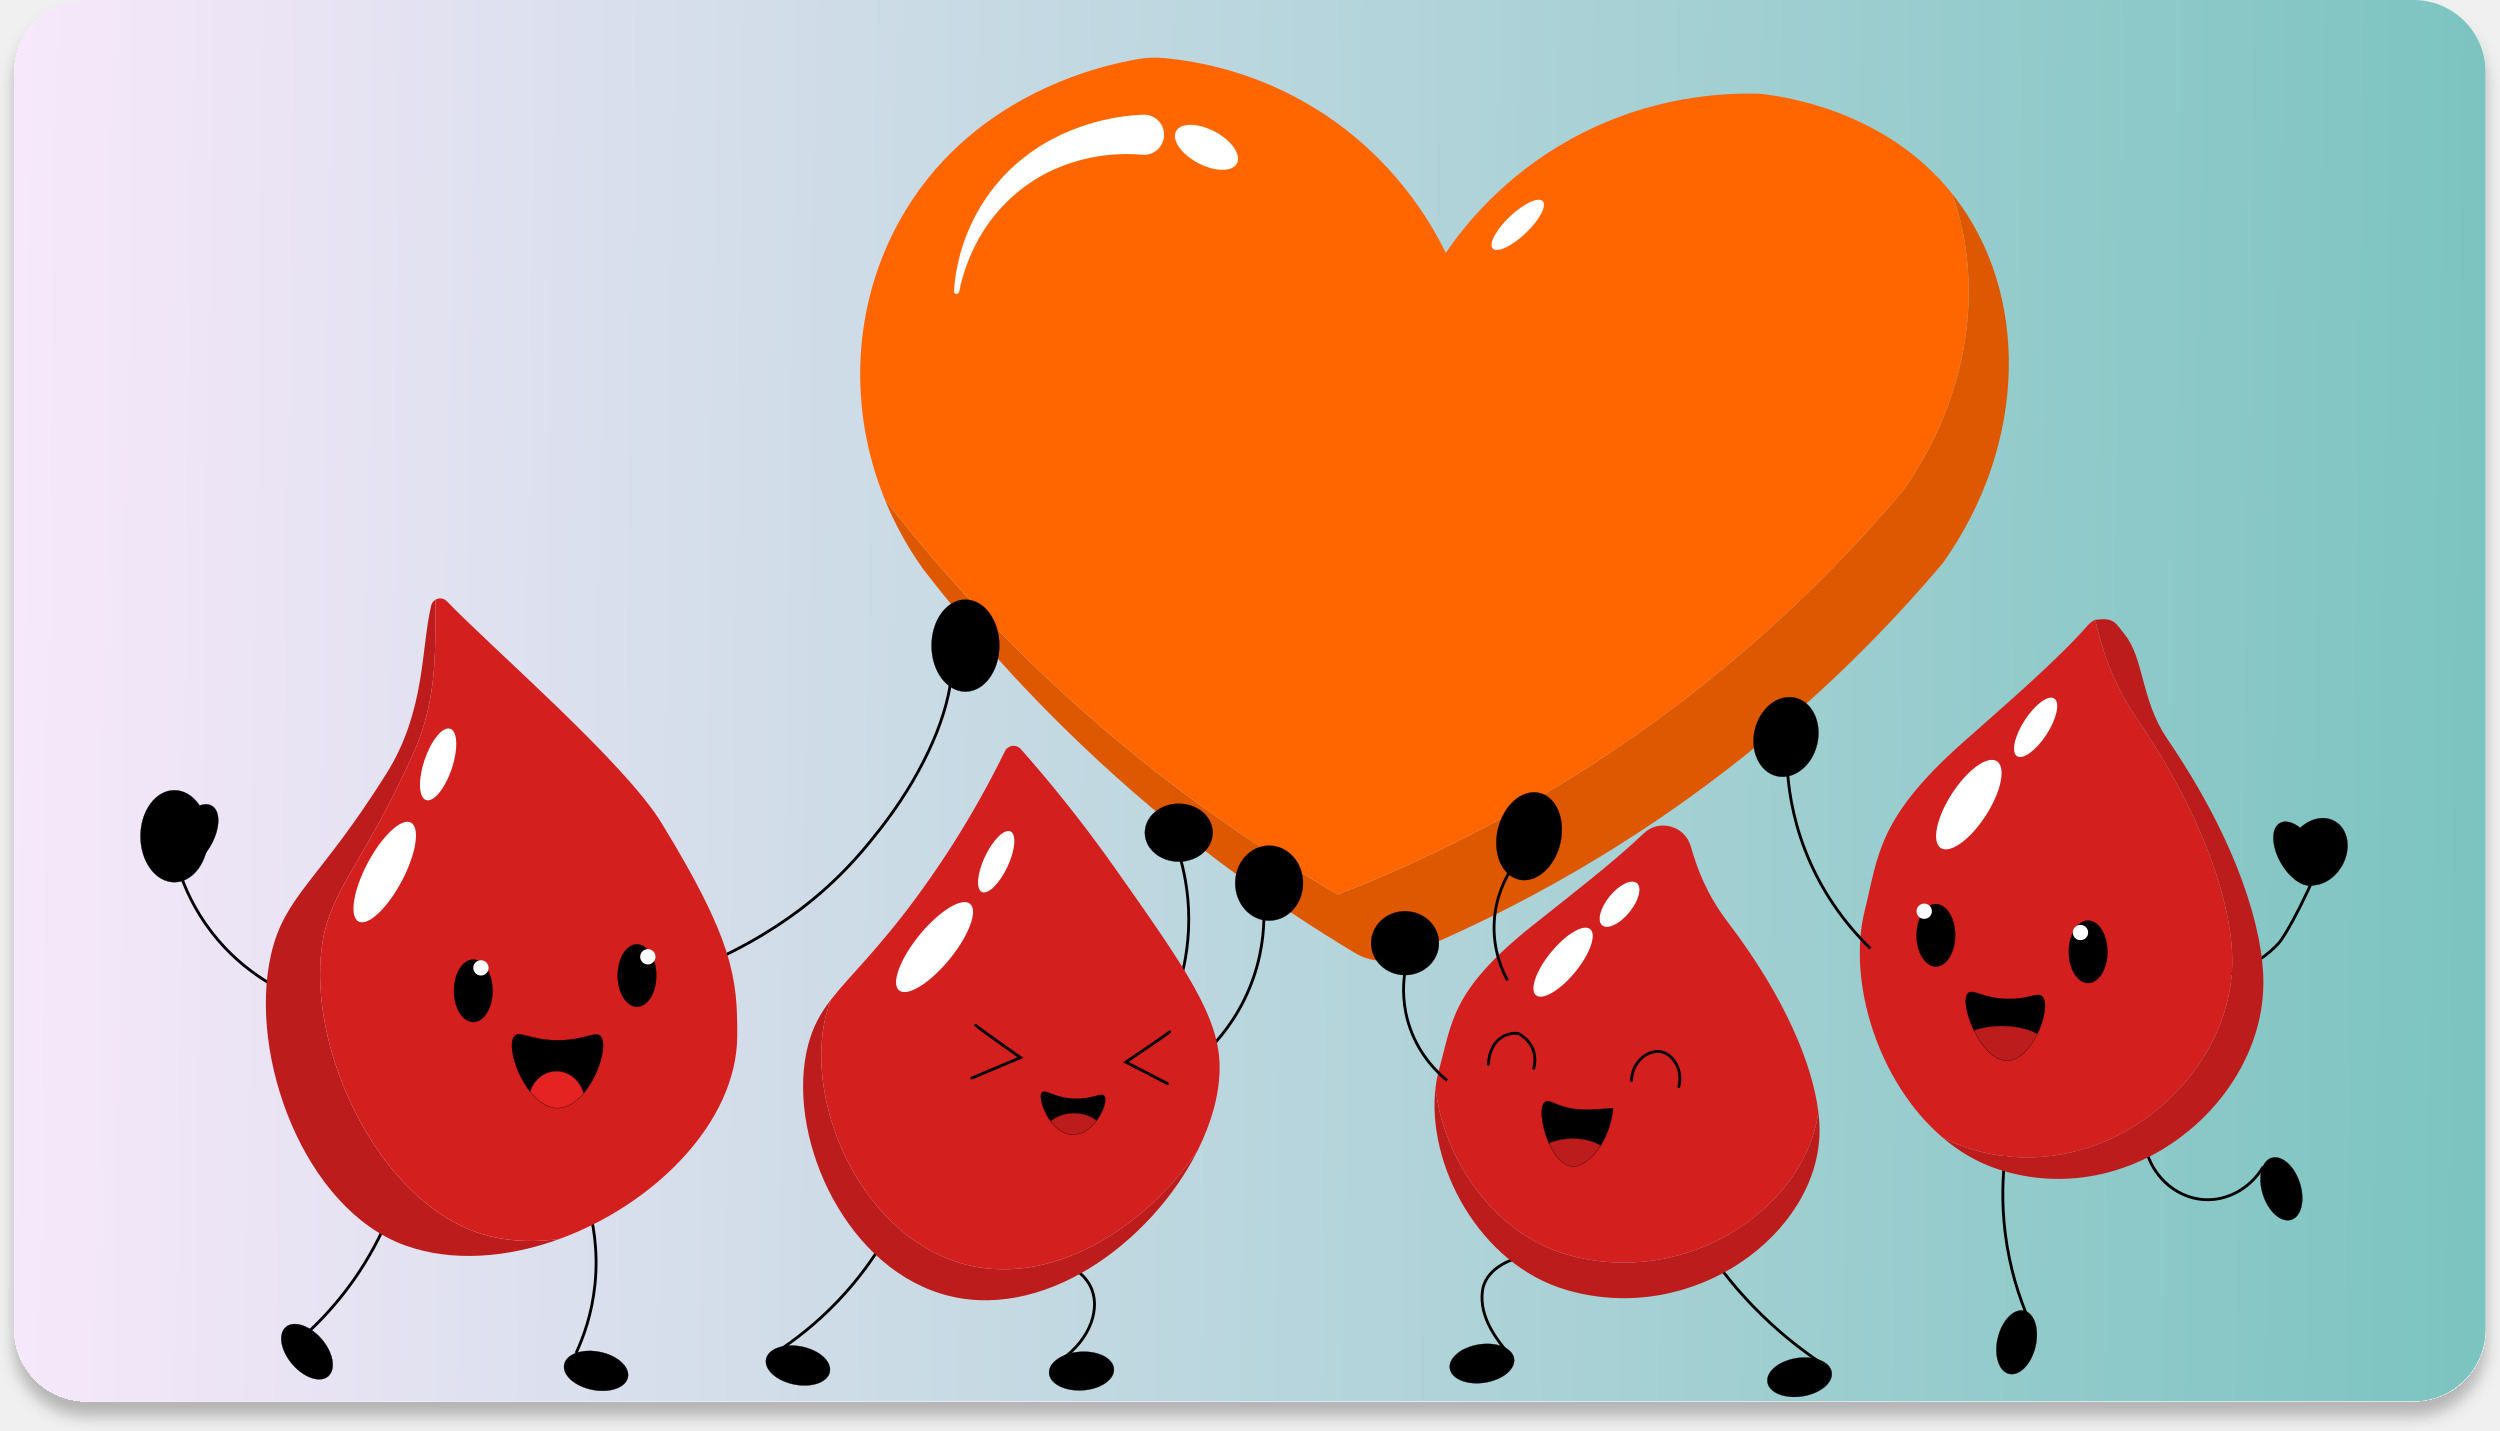
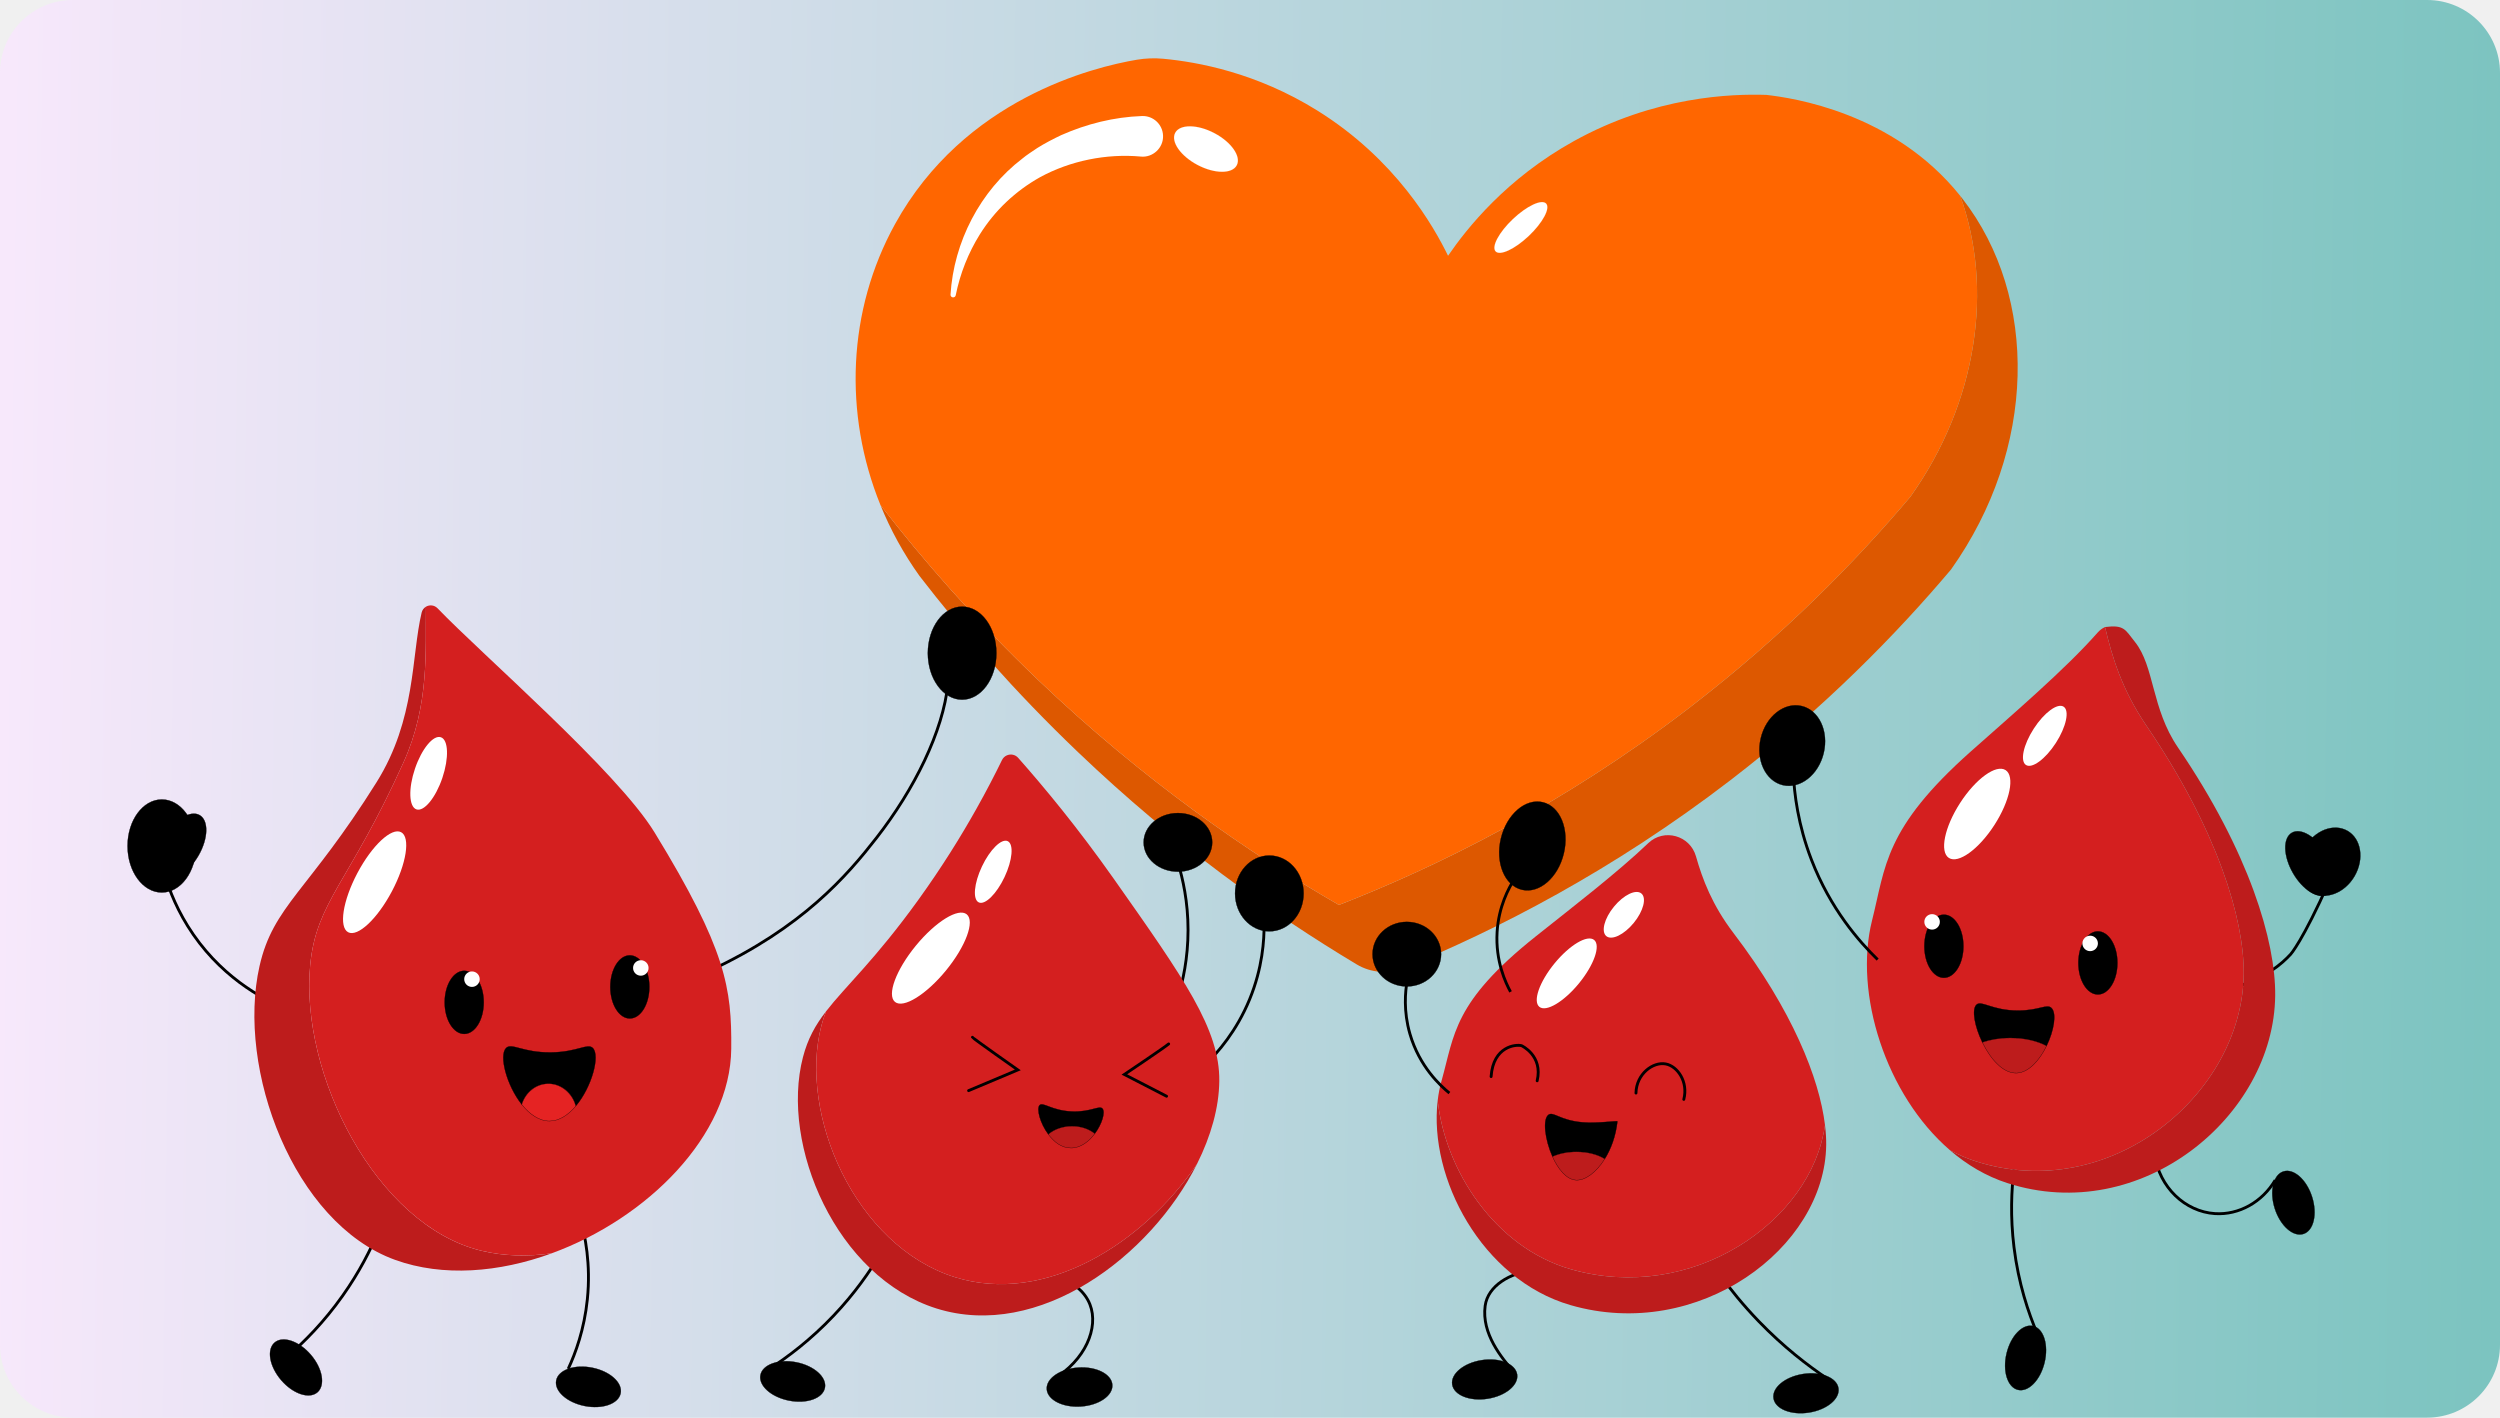
- <svg xmlns="http://www.w3.org/2000/svg" width="694" height="397" viewBox="0 0 694 397" fill="none">
-   <g filter="url(#filter0_d_2301_1706)">
-     <rect x="4" width="686" height="389" rx="20" fill="url(#paint0_linear_2301_1706)" />
-     <path d="M107.819 337.865C105.712 342.907 102.606 349.072 98.017 355.555C92.845 362.863 87.395 368.304 82.927 372.158" stroke="black" stroke-width="0.792" stroke-miterlimit="10" />
-     <path d="M163.2 334.198C164.568 339.013 166.148 346.877 165.17 356.515C164.329 364.819 161.898 371.363 159.917 375.621" stroke="black" stroke-width="0.792" stroke-miterlimit="10" />
-     <path d="M245.6 344.025C242.677 348.941 238.523 354.918 232.744 361.012C226.462 367.632 220.186 372.351 215.111 375.622" stroke="black" stroke-width="0.792" stroke-miterlimit="10" />
-     <path d="M295.959 350.962C297.904 351.877 301.526 353.976 303.076 357.931C305.584 364.318 301.81 373.289 292.945 378.513" stroke="black" stroke-width="0.792" stroke-miterlimit="10" />
-     <path d="M424.479 348.655C418.471 349.237 412.271 352.777 411.527 358.314C410.498 365.986 416.03 372.571 419.479 376.586" stroke="black" stroke-width="0.792" stroke-miterlimit="10" />
-     <path d="M475.808 349.612C478.721 353.678 482.297 358.108 486.653 362.619C493.325 369.522 499.991 374.696 505.715 378.509" stroke="black" stroke-width="0.792" stroke-miterlimit="10" />
-     <path d="M556.632 320.905C555.948 326.498 555.598 333.816 556.642 342.257C557.868 352.204 560.593 360.265 563.034 365.985" stroke="black" stroke-width="0.792" stroke-miterlimit="10" />
-     <path d="M595.255 316.861C596.502 325.787 603.603 332.483 611.784 333.014C618.354 333.439 624.777 329.843 628.313 323.83" stroke="black" stroke-width="0.792" stroke-miterlimit="10" />
-     <path d="M618.8 270.432C625.77 268.07 629.959 264.667 632.543 261.86C632.543 261.86 635.779 258.346 643.114 241.92" stroke="black" stroke-width="0.792" stroke-miterlimit="10" />
-     <path d="M334.943 291.939C338.155 288.799 343.286 282.978 346.882 274.249C350.438 265.607 350.915 257.95 350.864 253.475" stroke="black" stroke-width="0.792" stroke-miterlimit="10" />
-     <path d="M327.223 273.705C328.561 269.341 329.999 262.974 329.999 255.211C329.999 247.448 328.566 241.081 327.223 236.717" stroke="black" stroke-width="0.792" stroke-miterlimit="10" />
-     <path d="M198.702 266.382C224.232 254.502 236.49 240.221 244.539 229.874C254.832 216.644 262.805 200.719 264.117 187.586" stroke="black" stroke-width="0.792" stroke-miterlimit="10" />
-     <path d="M85.238 277.943C79.621 275.895 67.996 270.742 58.776 258.807C53.919 252.521 51.249 246.316 49.73 241.724" stroke="black" stroke-width="0.792" stroke-miterlimit="10" />
-     <path d="M332.481 319.344C319.721 344.868 289.015 367.837 260.998 359.053C233.528 350.441 218.033 314.257 224.334 290.084C225.661 285.011 227.718 281.325 230.666 277.517C230.174 278.756 229.744 280.065 229.374 281.492C223.073 305.665 238.568 341.854 266.038 350.461C290.863 358.244 317.791 341.1 332.481 319.344Z" fill="#BD1C1C" />
-     <path d="M338.575 296.632C338.499 303.914 336.285 311.743 332.481 319.344C317.791 341.1 290.863 358.244 266.038 350.461C238.568 341.853 223.073 305.664 229.374 281.491C229.744 280.065 230.174 278.755 230.666 277.516C235.959 270.664 244.109 263.402 255.983 246.93C262.446 237.969 267.699 229.478 271.913 221.968C274.694 217.022 277.025 212.501 278.949 208.557C279.243 207.95 279.724 207.52 280.277 207.277C281.295 206.827 282.561 207.019 283.387 207.955C290.458 215.945 299.743 227.122 309.626 241.15C329.021 268.676 338.716 282.437 338.575 296.632Z" fill="#D41F1F" />
-     <path d="M505.107 314.162C504.792 342.487 469.998 368.293 434.925 358.118C410.586 351.054 395.992 323.209 398.499 301.994C400.576 321.201 414.228 342.239 434.925 348.247C468.164 357.891 501.156 335.215 504.777 308.705C505.02 310.662 505.127 312.483 505.107 314.162Z" fill="#BD1C1C" />
-     <path d="M504.778 308.705C501.156 335.214 468.165 357.891 434.926 348.247C414.228 342.239 400.577 321.201 398.5 301.994C398.718 300.118 399.073 298.297 399.569 296.547C403.14 283.874 402.715 275.014 425.413 256.945C435.549 248.874 447.837 239.432 456.282 231.356C460.607 227.224 467.75 229.237 469.376 234.987C471.159 241.288 473.848 248.378 479.633 255.979C495.863 277.295 503.213 295.88 504.778 308.705Z" fill="#D41F1F" />
-     <path d="M628.313 273.176C627.984 306.325 591.512 336.522 554.752 324.617C548.978 322.746 543.725 319.626 539.09 315.636C541.334 316.844 543.679 317.861 546.121 318.65C582.876 330.554 619.352 300.358 619.681 267.208C619.828 252.376 612.585 227.874 592.981 199.124C586.219 189.207 583.499 180.043 581.625 172.058C586.933 171.375 587.151 172.806 589.826 176.139C595.225 182.87 594.319 194.385 601.618 205.086C621.221 233.841 628.46 258.343 628.313 273.176Z" fill="#BD1C1C" />
-     <path d="M619.681 267.207C619.352 300.357 582.876 330.553 546.121 318.648C543.679 317.859 541.334 316.843 539.09 315.634C521.427 300.438 512.649 272.558 517.694 252.562C521.437 237.729 520.986 227.362 544.779 206.213C556.434 195.856 570.815 183.562 579.603 173.564C580.196 172.886 580.89 172.39 581.625 172.057C583.499 180.042 586.219 189.205 592.981 199.123C612.585 227.872 619.828 252.374 619.681 267.207Z" fill="#D41F1F" />
-     <path d="M155.379 343.917C140.952 349.181 125.543 350.451 112.424 345.712C84.549 335.648 68.825 293.345 75.218 265.086C78.977 248.493 88.586 244.604 107.333 214.641C118.158 197.345 116.846 180.055 119.698 168.095C119.87 167.371 120.316 166.82 120.878 166.486C120.685 178.325 121.921 193.244 114.733 209.179C99.836 242.202 90.779 247.34 89.112 264.838C86.271 294.625 107.135 336.194 136.059 343.199C142.274 344.706 148.809 344.867 155.379 343.917Z" fill="#BD1C1C" />
-     <path d="M204.655 287.766C204.442 311.672 181.526 334.363 155.378 343.911C148.809 344.862 142.274 344.7 136.059 343.193C107.135 336.189 86.271 294.619 89.112 264.832C90.779 247.335 99.836 242.196 114.733 209.173C121.921 193.238 120.685 178.32 120.878 166.481C121.845 165.909 123.167 165.985 124.059 166.911C136.373 179.741 173.31 211.575 183.618 228.431C203.303 260.605 204.802 271.169 204.655 287.766Z" fill="#D41F1F" />
-     <path d="M270.845 284.627C270.941 284.915 283.291 293.583 283.291 293.583L269.781 299.267" stroke="black" stroke-width="0.792" stroke-miterlimit="10" stroke-linecap="round" />
-     <path d="M324.68 286.454C323.718 287.319 312.523 294.834 312.523 294.834L324.103 300.806" stroke="black" stroke-width="0.792" stroke-miterlimit="10" stroke-linecap="round" />
-     <path d="M413.158 295.413C413.745 287.003 420.042 286.533 421.526 286.937C421.526 286.937 427.442 289.633 425.796 296.571" stroke="black" stroke-width="0.792" stroke-miterlimit="10" stroke-linecap="round" />
-     <path d="M452.908 299.939C453.029 294.659 457.593 291.301 461.053 291.944C464.335 292.551 467.294 296.879 466.032 301.674" stroke="black" stroke-width="0.792" stroke-miterlimit="10" stroke-linecap="round" />
-     <path d="M447.816 307.707C447.816 307.707 447.816 307.717 447.816 307.722C447.365 311.793 446.048 315.308 444.356 318.004C442.437 316.805 439.666 316.057 436.581 316.057C434.084 316.057 431.794 316.547 429.996 317.371C427.929 312.764 427.235 307.166 428.886 305.907C430.214 304.895 432.047 307.444 438.263 307.965C442.34 308.304 447.801 307.47 447.821 307.707H447.816Z" fill="black" stroke="black" stroke-width="0.081" stroke-miterlimit="10" />
-     <path d="M565.577 287.009C563.1 285.654 559.565 284.804 555.639 284.804C552.782 284.804 550.133 285.254 547.95 286.018C545.832 281.664 544.976 276.986 546.339 275.696C547.717 274.386 550.589 277.284 557.695 277.299C563.531 277.31 565.653 275.363 566.92 276.591C568.404 278.028 567.644 282.771 565.577 287.009Z" fill="black" stroke="black" stroke-width="0.081" stroke-miterlimit="10" />
-     <path d="M161.993 303.513C161.087 299.968 158.083 297.369 154.517 297.369C150.951 297.369 148.2 299.751 147.167 303.063C142.988 297.799 140.866 289.596 142.871 287.578C144.381 286.056 147.415 288.853 155.125 288.782C162.459 288.716 165.23 286.137 166.669 287.578C168.725 289.637 166.416 298.279 161.993 303.513Z" fill="black" stroke="black" stroke-width="0.081" stroke-miterlimit="10" />
-     <path d="M304.419 311.077C302.843 309.813 300.614 309.024 298.148 309.024C295.681 309.024 293.244 309.889 291.654 311.254C289.369 308.195 288.361 304.225 289.268 303.259C290.185 302.288 292.646 304.791 298.193 304.994C303.355 305.186 305.705 303.188 306.541 304.225C307.331 305.201 306.409 308.412 304.419 311.077Z" fill="black" stroke="black" stroke-width="0.081" stroke-miterlimit="10" />
-     <path d="M131.378 283.711C134.338 283.711 136.738 279.832 136.738 275.048C136.738 270.263 134.338 266.385 131.378 266.385C128.418 266.385 126.019 270.263 126.019 275.048C126.019 279.832 128.418 283.711 131.378 283.711Z" fill="black" stroke="black" stroke-width="0.081" stroke-miterlimit="10" />
-     <path d="M111.539 244.579C115.55 236.997 116.679 229.732 114.062 228.352C111.445 226.972 106.072 232 102.061 239.582C98.05 247.164 96.92 254.429 99.537 255.809C102.155 257.189 107.528 252.161 111.539 244.579Z" fill="white" />
-     <path d="M263.58 266.297C269.015 259.658 271.563 252.76 269.271 250.89C266.98 249.02 260.716 252.886 255.281 259.525C249.846 266.164 247.297 273.062 249.589 274.932C251.881 276.802 258.145 272.936 263.58 266.297Z" fill="white" />
-     <path d="M437.266 269.833C441.416 264.764 443.278 259.43 441.426 257.919C439.574 256.408 434.709 259.292 430.559 264.361C426.409 269.43 424.547 274.764 426.399 276.275C428.251 277.787 433.116 274.902 437.266 269.833Z" fill="white" />
-     <path d="M551.257 226.394C555.554 219.738 556.93 212.988 554.332 211.316C551.733 209.644 546.144 213.684 541.848 220.34C537.551 226.995 536.175 233.746 538.773 235.418C541.371 237.09 546.961 233.05 551.257 226.394Z" fill="white" />
-     <path d="M568.127 203.866C570.979 199.447 571.932 194.991 570.256 193.912C568.579 192.833 564.908 195.541 562.056 199.959C559.203 204.377 558.25 208.834 559.927 209.912C561.604 210.991 565.275 208.284 568.127 203.866Z" fill="white" />
-     <path d="M452.306 253.241C454.956 250.004 455.886 246.385 454.383 245.159C452.879 243.932 449.512 245.562 446.862 248.799C444.212 252.037 443.282 255.656 444.785 256.882C446.288 258.109 449.656 256.479 452.306 253.241Z" fill="white" />
-     <path d="M279.641 240.674C281.835 236.034 282.227 231.62 280.517 230.814C278.807 230.008 275.642 233.116 273.448 237.755C271.255 242.395 270.862 246.81 272.573 247.616C274.283 248.422 277.448 245.314 279.641 240.674Z" fill="white" />
-     <path d="M125.382 213.466C127.233 208 127.052 203 124.977 202.3C122.901 201.6 119.719 205.463 117.867 210.929C116.016 216.396 116.198 221.395 118.273 222.095C120.348 222.796 123.531 218.932 125.382 213.466Z" fill="white" />
-     <path d="M176.825 279.469C179.785 279.469 182.184 275.591 182.184 270.806C182.184 266.022 179.785 262.144 176.825 262.144C173.865 262.144 171.466 266.022 171.466 270.806C171.466 275.591 173.865 279.469 176.825 279.469Z" fill="black" stroke="black" stroke-width="0.081" stroke-miterlimit="10" />
-     <path d="M537.404 268.308C540.363 268.308 542.763 264.43 542.763 259.645C542.763 254.861 540.363 250.982 537.404 250.982C534.444 250.982 532.044 254.861 532.044 259.645C532.044 264.43 534.444 268.308 537.404 268.308Z" fill="black" stroke="black" stroke-width="0.081" stroke-miterlimit="10" />
-     <path d="M579.659 272.889C582.619 272.889 585.018 269.011 585.018 264.226C585.018 259.442 582.619 255.563 579.659 255.563C576.699 255.563 574.3 259.442 574.3 264.226C574.3 269.011 576.699 272.889 579.659 272.889Z" fill="black" stroke="black" stroke-width="0.081" stroke-miterlimit="10" />
-     <path d="M48.407 244.903C53.602 244.903 57.813 239.188 57.813 232.138C57.813 225.089 53.602 219.374 48.407 219.374C43.211 219.374 39 225.089 39 232.138C39 239.188 43.211 244.903 48.407 244.903Z" fill="black" stroke="black" stroke-width="0.081" stroke-miterlimit="10" />
-     <path d="M565.037 373.857C566.189 369.02 564.787 364.544 561.905 363.86C559.023 363.175 555.752 366.541 554.6 371.378C553.447 376.214 554.849 380.69 557.731 381.374C560.613 382.059 563.884 378.693 565.037 373.857Z" fill="black" stroke="black" stroke-width="0.081" stroke-miterlimit="10" />
-     <path d="M636.065 338.593C638.886 337.691 639.942 333.121 638.423 328.387C636.904 323.652 633.385 320.545 630.564 321.447C627.743 322.35 626.687 326.919 628.206 331.654C629.725 336.388 633.243 339.495 636.065 338.593Z" fill="black" stroke="black" stroke-width="0.081" stroke-miterlimit="10" />
-     <path d="M500.393 387.606C505.313 386.836 508.929 383.843 508.47 380.92C508.011 377.998 503.651 376.254 498.732 377.024C493.812 377.794 490.196 380.787 490.655 383.709C491.114 386.631 495.474 388.376 500.393 387.606Z" fill="black" stroke="black" stroke-width="0.081" stroke-miterlimit="10" />
-     <path d="M412.223 383.811C417.143 383.041 420.759 380.048 420.3 377.126C419.841 374.203 415.481 372.459 410.562 373.229C405.642 373.999 402.026 376.992 402.485 379.914C402.944 382.836 407.304 384.581 412.223 383.811Z" fill="black" stroke="black" stroke-width="0.081" stroke-miterlimit="10" />
-     <path d="M300.579 385.944C305.548 385.618 309.419 382.961 309.225 380.01C309.03 377.059 304.845 374.93 299.876 375.256C294.907 375.582 291.036 378.239 291.23 381.191C291.425 384.142 295.61 386.27 300.579 385.944Z" fill="black" stroke="black" stroke-width="0.081" stroke-miterlimit="10" />
-     <path d="M230.35 380.836C230.933 377.936 227.447 374.792 222.565 373.815C217.682 372.837 213.252 374.396 212.669 377.296C212.087 380.196 215.573 383.339 220.455 384.317C225.337 385.294 229.768 383.736 230.35 380.836Z" fill="black" stroke="black" stroke-width="0.081" stroke-miterlimit="10" />
-     <path d="M174.305 382.32C174.887 379.42 171.401 376.277 166.519 375.299C161.637 374.322 157.206 375.88 156.624 378.78C156.041 381.68 159.527 384.824 164.409 385.801C169.292 386.779 173.722 385.22 174.305 382.32Z" fill="black" stroke="black" stroke-width="0.081" stroke-miterlimit="10" />
-     <path d="M91.09 382.063C93.34 380.139 92.537 375.518 89.297 371.743C86.057 367.967 81.607 366.467 79.357 368.391C77.108 370.316 77.91 374.936 81.15 378.712C84.39 382.487 88.841 383.987 91.09 382.063Z" fill="black" stroke="black" stroke-width="0.081" stroke-miterlimit="10" />
-     <path d="M650.107 240.392C652.809 235.719 651.938 230.166 648.161 227.989C644.384 225.812 639.131 227.835 636.429 232.508C633.726 237.181 634.597 242.735 638.375 244.912C642.152 247.089 647.404 245.065 650.107 240.392Z" fill="black" stroke="black" stroke-width="0.081" stroke-miterlimit="10" />
-     <path d="M642.677 245.427C645.203 243.971 645.061 239.002 642.359 234.328C639.656 229.655 635.417 227.048 632.89 228.504C630.363 229.961 630.505 234.93 633.208 239.603C635.91 244.276 640.15 246.884 642.677 245.427Z" fill="black" stroke="black" stroke-width="0.081" stroke-miterlimit="10" />
-     <path d="M58.467 234.773C61.17 230.1 61.312 225.131 58.785 223.674C56.258 222.218 52.019 224.825 49.316 229.499C46.614 234.172 46.472 239.141 48.998 240.597C51.526 242.054 55.765 239.446 58.467 234.773Z" fill="black" stroke="black" stroke-width="0.081" stroke-miterlimit="10" />
-     <path d="M539.358 156.276C524.511 173.865 504.64 194.265 478.846 214.074C446.25 239.102 414.612 255.189 389.279 265.606C385.024 267.356 380.197 266.982 376.251 264.615C353.219 250.814 326.549 231.946 299.783 206.367C282.378 189.739 268.038 173.237 256.317 158.046C251.92 151.906 248.339 145.362 245.593 138.581C257.234 153.626 271.447 169.945 288.649 186.386C317.892 214.322 347.013 234.252 371.398 248.321C397.739 238.055 432.158 221.392 467.713 194.093C493.511 174.279 513.378 153.884 528.224 136.295C546.703 110.291 551.039 79.053 541.891 53.752C542.104 54.015 542.316 54.283 542.524 54.556C563.49 81.582 562.882 123.172 539.358 156.276Z" fill="#DD5800" />
-     <path d="M528.224 136.293C513.377 153.882 493.511 174.278 467.713 194.092C432.158 221.39 397.739 238.053 371.398 248.32C347.013 234.251 317.892 214.32 288.649 186.385C271.447 169.944 257.234 153.624 245.593 138.579C235.417 113.506 236.562 85.13 249.595 61.493C268.57 27.084 304.084 18.386 316.003 16.383C318.373 15.984 320.779 15.898 323.17 16.12C332.79 17.02 348.791 19.974 365.381 30.275C387.116 43.778 397.45 62.206 401.345 70.186C406.568 62.565 417.377 48.992 435.816 38.751C458.154 26.346 479.241 25.734 488.678 26.037C495.74 26.836 523.518 30.796 541.891 53.745C551.039 79.046 546.703 110.284 528.224 136.288V136.293Z" fill="#FF6600" />
-     <path d="M133.507 270.809C134.682 270.809 135.634 269.858 135.634 268.685C135.634 267.512 134.682 266.561 133.507 266.561C132.332 266.561 131.379 267.512 131.379 268.685C131.379 269.858 132.332 270.809 133.507 270.809Z" fill="white" />
-     <path d="M179.84 267.732C181.015 267.732 181.968 266.781 181.968 265.608C181.968 264.435 181.015 263.484 179.84 263.484C178.665 263.484 177.713 264.435 177.713 265.608C177.713 266.781 178.665 267.732 179.84 267.732Z" fill="white" />
-     <path d="M534.166 255.087C535.341 255.087 536.293 254.136 536.293 252.963C536.293 251.79 535.341 250.839 534.166 250.839C532.991 250.839 532.038 251.79 532.038 252.963C532.038 254.136 532.991 255.087 534.166 255.087Z" fill="white" />
-     <path d="M577.537 260.997C578.712 260.997 579.665 260.046 579.665 258.873C579.665 257.7 578.712 256.749 577.537 256.749C576.362 256.749 575.41 257.7 575.41 258.873C575.41 260.046 576.362 260.997 577.537 260.997Z" fill="white" />
-     <path d="M317.016 42.958C307.615 42.104 297.692 44.096 289.364 48.638C282.683 52.395 277.004 57.7 272.871 64.31C269.72 69.352 267.451 75.051 266.251 81.029C266.175 81.418 265.795 81.676 265.4 81.595C265.04 81.524 264.797 81.195 264.822 80.841C265.714 66.444 272.922 52.365 284.552 43.499C285.631 42.574 287.439 41.431 288.625 40.622C290.656 39.337 293.052 38.093 295.235 37.062C302.24 33.977 309.636 32.121 317.361 31.838C320.446 31.726 323.034 34.134 323.14 37.213C323.287 40.556 320.339 43.312 317.011 42.963L317.016 42.958Z" fill="white" />
-     <path d="M343.362 45.353C344.636 42.945 341.888 39 337.225 36.541C332.562 34.083 327.75 34.042 326.476 36.45C325.202 38.858 327.949 42.803 332.612 45.261C337.276 47.72 342.088 47.761 343.362 45.353Z" fill="white" stroke="white" stroke-width="0.02" stroke-miterlimit="10" stroke-linecap="round" />
-     <path d="M423.515 64.72C427.338 61.094 429.458 57.125 428.25 55.855C427.042 54.586 422.963 56.496 419.14 60.122C415.316 63.748 413.196 67.717 414.404 68.986C415.613 70.256 419.691 68.346 423.515 64.72Z" fill="white" stroke="white" stroke-width="0.02" stroke-miterlimit="10" stroke-linecap="round" />
-     <path d="M161.993 303.511C159.957 305.923 157.48 307.612 154.77 307.612C151.893 307.612 149.269 305.711 147.167 303.061C148.2 299.748 151.102 297.366 154.516 297.366C157.931 297.366 161.086 299.966 161.993 303.511Z" fill="#E52323" stroke="black" stroke-width="0.081" stroke-miterlimit="10" />
-     <path d="M304.418 311.08C302.827 313.224 300.543 315.014 297.904 315.014C295.265 315.014 293.208 313.345 291.653 311.257C293.244 309.891 295.563 309.026 298.147 309.026C300.73 309.026 302.843 309.815 304.418 311.08Z" fill="#BD1C1C" stroke="black" stroke-width="0.081" stroke-miterlimit="10" />
-     <path d="M444.35 318.006C442 321.778 438.925 323.958 436.504 323.826C433.835 323.685 431.53 320.802 429.99 317.373C431.788 316.549 434.078 316.059 436.575 316.059C439.66 316.059 442.431 316.807 444.35 318.006Z" fill="#BD1C1C" stroke="black" stroke-width="0.081" stroke-miterlimit="10" />
-     <path d="M565.578 287.012C563.698 290.865 560.74 294.304 557.402 294.451C553.608 294.612 550.118 290.486 547.95 286.02C550.133 285.257 552.782 284.807 555.639 284.807C559.565 284.807 563.101 285.656 565.578 287.012Z" fill="#BD1C1C" stroke="black" stroke-width="0.081" stroke-miterlimit="10" />
-     <path d="M268.004 191.988C273.199 191.988 277.41 186.274 277.41 179.224C277.41 172.175 273.199 166.46 268.004 166.46C262.809 166.46 258.597 172.175 258.597 179.224C258.597 186.274 262.809 191.988 268.004 191.988Z" fill="black" stroke="black" stroke-width="0.081" stroke-miterlimit="10" />
-     <path d="M352.306 255.561C357.501 255.561 361.713 250.904 361.713 245.158C361.713 239.413 357.501 234.756 352.306 234.756C347.111 234.756 342.9 239.413 342.9 245.158C342.9 250.904 347.111 255.561 352.306 255.561Z" fill="black" stroke="black" stroke-width="0.081" stroke-miterlimit="10" />
-     <path d="M433.111 234.189C434.692 227.556 432.107 221.261 427.339 220.129C422.571 218.996 417.424 223.455 415.844 230.087C414.263 236.72 416.847 243.015 421.615 244.147C426.384 245.28 431.53 240.821 433.111 234.189Z" fill="black" stroke="black" stroke-width="0.081" stroke-miterlimit="10" />
-     <path d="M327.224 239.189C332.419 239.189 336.63 235.589 336.63 231.148C336.63 226.707 332.419 223.107 327.224 223.107C322.028 223.107 317.817 226.707 317.817 231.148C317.817 235.589 322.028 239.189 327.224 239.189Z" fill="black" stroke="black" stroke-width="0.081" stroke-miterlimit="10" />
-     <path d="M418.497 272.164C417.165 269.727 414.323 263.754 414.804 255.759C415.225 248.755 417.991 243.687 419.475 241.341" stroke="black" stroke-width="0.792" stroke-miterlimit="10" />
-     <path d="M401.711 299.939C399.315 297.987 393.48 292.692 390.881 283.69C389.073 277.435 389.605 272.064 390.131 269.08" stroke="black" stroke-width="0.792" stroke-miterlimit="10" />
-     <path d="M390.034 270.685C395.23 270.685 399.441 266.718 399.441 261.825C399.441 256.932 395.23 252.965 390.034 252.965C384.839 252.965 380.628 256.932 380.628 261.825C380.628 266.718 384.839 270.685 390.034 270.685Z" fill="black" stroke="black" stroke-width="0.081" stroke-miterlimit="10" />
-     <path d="M519.229 263.307C514.214 258.442 506.272 249.435 501.064 235.917C497.402 226.41 496.328 217.878 496.07 211.865" stroke="black" stroke-width="0.792" stroke-miterlimit="10" />
-     <path d="M504.427 206.638C505.855 200.644 503.148 194.867 498.38 193.734C493.611 192.602 488.588 196.542 487.16 202.537C485.731 208.531 488.439 214.308 493.207 215.44C497.975 216.573 502.999 212.632 504.427 206.638Z" fill="black" stroke="black" stroke-width="0.081" stroke-miterlimit="10" />
-   </g>
+ <svg xmlns="http://www.w3.org/2000/svg" width="686" height="389" viewBox="0 0 686 389" fill="none">
+   <rect width="686" height="389" rx="20" fill="url(#paint0_linear_2301_1706)" />
+   <path d="M103.819 337.865C101.712 342.907 98.606 349.072 94.017 355.555C88.845 362.863 83.395 368.304 78.927 372.158" stroke="black" stroke-width="0.792" stroke-miterlimit="10" />
+   <path d="M159.2 334.198C160.568 339.013 162.148 346.877 161.17 356.515C160.329 364.819 157.898 371.363 155.917 375.621" stroke="black" stroke-width="0.792" stroke-miterlimit="10" />
+   <path d="M241.6 344.025C238.677 348.941 234.523 354.918 228.744 361.012C222.462 367.632 216.186 372.351 211.111 375.622" stroke="black" stroke-width="0.792" stroke-miterlimit="10" />
+   <path d="M291.959 350.962C293.904 351.877 297.526 353.976 299.076 357.931C301.584 364.318 297.81 373.289 288.945 378.513" stroke="black" stroke-width="0.792" stroke-miterlimit="10" />
+   <path d="M420.479 348.655C414.471 349.237 408.271 352.777 407.527 358.314C406.498 365.986 412.03 372.571 415.479 376.586" stroke="black" stroke-width="0.792" stroke-miterlimit="10" />
+   <path d="M471.808 349.612C474.721 353.678 478.297 358.108 482.653 362.619C489.325 369.522 495.991 374.696 501.715 378.509" stroke="black" stroke-width="0.792" stroke-miterlimit="10" />
+   <path d="M552.632 320.905C551.948 326.498 551.598 333.816 552.642 342.257C553.868 352.204 556.593 360.265 559.034 365.985" stroke="black" stroke-width="0.792" stroke-miterlimit="10" />
+   <path d="M591.255 316.861C592.502 325.787 599.603 332.483 607.784 333.014C614.354 333.439 620.777 329.843 624.313 323.83" stroke="black" stroke-width="0.792" stroke-miterlimit="10" />
+   <path d="M614.8 270.432C621.77 268.07 625.959 264.667 628.543 261.86C628.543 261.86 631.779 258.346 639.114 241.92" stroke="black" stroke-width="0.792" stroke-miterlimit="10" />
+   <path d="M330.943 291.939C334.155 288.799 339.286 282.978 342.882 274.249C346.438 265.607 346.915 257.95 346.864 253.475" stroke="black" stroke-width="0.792" stroke-miterlimit="10" />
+   <path d="M323.223 273.705C324.561 269.341 325.999 262.974 325.999 255.211C325.999 247.448 324.566 241.081 323.223 236.717" stroke="black" stroke-width="0.792" stroke-miterlimit="10" />
+   <path d="M194.702 266.382C220.232 254.502 232.49 240.221 240.539 229.874C250.832 216.644 258.805 200.719 260.117 187.586" stroke="black" stroke-width="0.792" stroke-miterlimit="10" />
+   <path d="M81.238 277.943C75.621 275.895 63.995 270.742 54.776 258.807C49.919 252.521 47.249 246.316 45.73 241.724" stroke="black" stroke-width="0.792" stroke-miterlimit="10" />
+   <path d="M328.481 319.344C315.721 344.868 285.015 367.837 256.998 359.053C229.528 350.441 214.033 314.257 220.334 290.084C221.661 285.011 223.718 281.325 226.666 277.517C226.174 278.756 225.744 280.065 225.374 281.492C219.073 305.665 234.568 341.854 262.038 350.461C286.863 358.244 313.791 341.1 328.481 319.344Z" fill="#BD1C1C" />
+   <path d="M334.575 296.632C334.499 303.914 332.285 311.743 328.481 319.344C313.791 341.1 286.863 358.244 262.038 350.461C234.568 341.853 219.073 305.664 225.374 281.491C225.744 280.065 226.174 278.755 226.666 277.516C231.959 270.664 240.109 263.402 251.983 246.93C258.446 237.969 263.699 229.478 267.913 221.968C270.694 217.022 273.025 212.501 274.949 208.557C275.243 207.95 275.724 207.52 276.277 207.277C277.295 206.827 278.561 207.019 279.387 207.955C286.458 215.945 295.743 227.122 305.626 241.15C325.021 268.676 334.716 282.437 334.575 296.632Z" fill="#D41F1F" />
+   <path d="M501.107 314.162C500.792 342.487 465.998 368.293 430.925 358.118C406.586 351.054 391.992 323.209 394.499 301.994C396.576 321.201 410.228 342.239 430.925 348.247C464.164 357.891 497.156 335.215 500.777 308.705C501.02 310.662 501.127 312.483 501.107 314.162Z" fill="#BD1C1C" />
+   <path d="M500.778 308.705C497.156 335.214 464.165 357.891 430.926 348.247C410.228 342.239 396.577 321.201 394.5 301.994C394.718 300.118 395.073 298.297 395.569 296.547C399.14 283.874 398.715 275.014 421.413 256.945C431.549 248.874 443.837 239.432 452.282 231.356C456.607 227.224 463.75 229.237 465.376 234.987C467.159 241.288 469.848 248.378 475.633 255.979C491.863 277.295 499.213 295.88 500.778 308.705Z" fill="#D41F1F" />
+   <path d="M624.313 273.176C623.984 306.325 587.512 336.522 550.752 324.617C544.978 322.746 539.725 319.626 535.09 315.636C537.334 316.844 539.679 317.861 542.121 318.65C578.876 330.554 615.352 300.358 615.681 267.208C615.828 252.376 608.585 227.874 588.981 199.124C582.219 189.207 579.499 180.043 577.625 172.058C582.933 171.375 583.151 172.806 585.826 176.139C591.225 182.87 590.319 194.385 597.618 205.086C617.221 233.841 624.46 258.343 624.313 273.176Z" fill="#BD1C1C" />
+   <path d="M615.681 267.207C615.352 300.357 578.876 330.553 542.121 318.648C539.679 317.859 537.334 316.843 535.09 315.634C517.427 300.438 508.649 272.558 513.694 252.562C517.437 237.729 516.986 227.362 540.779 206.213C552.434 195.856 566.815 183.562 575.603 173.564C576.196 172.886 576.89 172.39 577.625 172.057C579.499 180.042 582.219 189.205 588.981 199.123C608.585 227.872 615.828 252.374 615.681 267.207Z" fill="#D41F1F" />
+   <path d="M151.379 343.917C136.952 349.181 121.543 350.451 108.424 345.712C80.549 335.648 64.825 293.345 71.218 265.086C74.977 248.493 84.586 244.604 103.333 214.641C114.158 197.345 112.846 180.055 115.698 168.095C115.87 167.371 116.316 166.82 116.878 166.486C116.685 178.325 117.921 193.244 110.733 209.179C95.836 242.202 86.779 247.34 85.112 264.838C82.271 294.625 103.135 336.194 132.059 343.199C138.274 344.706 144.809 344.867 151.379 343.917Z" fill="#BD1C1C" />
+   <path d="M200.655 287.766C200.442 311.672 177.526 334.363 151.378 343.911C144.809 344.862 138.274 344.7 132.059 343.193C103.135 336.189 82.271 294.619 85.112 264.832C86.779 247.335 95.836 242.196 110.733 209.173C117.921 193.238 116.685 178.32 116.878 166.481C117.845 165.909 119.167 165.985 120.059 166.911C132.373 179.741 169.31 211.575 179.618 228.431C199.303 260.605 200.802 271.169 200.655 287.766Z" fill="#D41F1F" />
+   <path d="M266.845 284.627C266.941 284.915 279.291 293.583 279.291 293.583L265.781 299.267" stroke="black" stroke-width="0.792" stroke-miterlimit="10" stroke-linecap="round" />
+   <path d="M320.68 286.454C319.718 287.319 308.523 294.834 308.523 294.834L320.103 300.806" stroke="black" stroke-width="0.792" stroke-miterlimit="10" stroke-linecap="round" />
+   <path d="M409.158 295.413C409.745 287.003 416.042 286.533 417.526 286.937C417.526 286.937 423.442 289.633 421.796 296.571" stroke="black" stroke-width="0.792" stroke-miterlimit="10" stroke-linecap="round" />
+   <path d="M448.908 299.939C449.029 294.659 453.593 291.301 457.053 291.944C460.335 292.551 463.294 296.879 462.032 301.674" stroke="black" stroke-width="0.792" stroke-miterlimit="10" stroke-linecap="round" />
+   <path d="M443.816 307.707C443.816 307.707 443.816 307.717 443.816 307.722C443.365 311.793 442.048 315.308 440.356 318.004C438.437 316.805 435.666 316.057 432.581 316.057C430.084 316.057 427.794 316.547 425.996 317.371C423.929 312.764 423.235 307.166 424.886 305.907C426.214 304.895 428.047 307.444 434.263 307.965C438.34 308.304 443.801 307.47 443.821 307.707H443.816Z" fill="black" stroke="black" stroke-width="0.081" stroke-miterlimit="10" />
+   <path d="M561.577 287.009C559.1 285.654 555.565 284.804 551.639 284.804C548.782 284.804 546.133 285.254 543.95 286.018C541.832 281.664 540.976 276.986 542.339 275.696C543.717 274.386 546.589 277.284 553.695 277.299C559.531 277.31 561.653 275.363 562.92 276.591C564.404 278.028 563.644 282.771 561.577 287.009Z" fill="black" stroke="black" stroke-width="0.081" stroke-miterlimit="10" />
+   <path d="M157.993 303.513C157.087 299.968 154.083 297.369 150.517 297.369C146.951 297.369 144.2 299.751 143.167 303.063C138.988 297.799 136.866 289.596 138.871 287.578C140.381 286.056 143.415 288.853 151.125 288.782C158.459 288.716 161.23 286.137 162.669 287.578C164.725 289.637 162.416 298.279 157.993 303.513Z" fill="black" stroke="black" stroke-width="0.081" stroke-miterlimit="10" />
+   <path d="M300.419 311.077C298.843 309.813 296.614 309.024 294.148 309.024C291.681 309.024 289.244 309.889 287.654 311.254C285.369 308.195 284.361 304.225 285.268 303.259C286.185 302.288 288.646 304.791 294.193 304.994C299.355 305.186 301.705 303.188 302.541 304.225C303.331 305.201 302.409 308.412 300.419 311.077Z" fill="black" stroke="black" stroke-width="0.081" stroke-miterlimit="10" />
+   <path d="M127.378 283.711C130.338 283.711 132.738 279.832 132.738 275.048C132.738 270.263 130.338 266.385 127.378 266.385C124.418 266.385 122.019 270.263 122.019 275.048C122.019 279.832 124.418 283.711 127.378 283.711Z" fill="black" stroke="black" stroke-width="0.081" stroke-miterlimit="10" />
+   <path d="M107.539 244.579C111.55 236.997 112.679 229.732 110.062 228.352C107.445 226.972 102.072 232 98.061 239.582C94.05 247.164 92.92 254.429 95.537 255.809C98.155 257.189 103.528 252.161 107.539 244.579Z" fill="white" />
+   <path d="M259.58 266.297C265.015 259.658 267.563 252.76 265.271 250.89C262.98 249.02 256.716 252.886 251.281 259.525C245.846 266.164 243.297 273.062 245.589 274.932C247.881 276.802 254.145 272.936 259.58 266.297Z" fill="white" />
+   <path d="M433.266 269.833C437.416 264.764 439.278 259.43 437.426 257.919C435.574 256.408 430.709 259.292 426.559 264.361C422.409 269.43 420.547 274.764 422.399 276.275C424.251 277.787 429.116 274.902 433.266 269.833Z" fill="white" />
+   <path d="M547.257 226.394C551.554 219.738 552.93 212.988 550.332 211.316C547.733 209.644 542.144 213.684 537.848 220.34C533.551 226.995 532.175 233.746 534.773 235.418C537.371 237.09 542.961 233.05 547.257 226.394Z" fill="white" />
+   <path d="M564.127 203.866C566.979 199.447 567.932 194.991 566.256 193.912C564.579 192.833 560.908 195.541 558.056 199.959C555.203 204.377 554.25 208.834 555.927 209.912C557.604 210.991 561.275 208.284 564.127 203.866Z" fill="white" />
+   <path d="M448.306 253.241C450.956 250.004 451.886 246.385 450.383 245.159C448.879 243.932 445.512 245.562 442.862 248.799C440.212 252.037 439.282 255.656 440.785 256.882C442.288 258.109 445.656 256.479 448.306 253.241Z" fill="white" />
+   <path d="M275.641 240.674C277.835 236.034 278.227 231.62 276.517 230.814C274.807 230.008 271.642 233.116 269.448 237.755C267.255 242.395 266.862 246.81 268.573 247.616C270.283 248.422 273.448 245.314 275.641 240.674Z" fill="white" />
+   <path d="M121.382 213.466C123.233 208 123.052 203 120.977 202.3C118.901 201.6 115.719 205.463 113.867 210.929C112.016 216.396 112.198 221.395 114.273 222.095C116.348 222.796 119.531 218.932 121.382 213.466Z" fill="white" />
+   <path d="M172.825 279.469C175.785 279.469 178.184 275.591 178.184 270.806C178.184 266.022 175.785 262.144 172.825 262.144C169.865 262.144 167.466 266.022 167.466 270.806C167.466 275.591 169.865 279.469 172.825 279.469Z" fill="black" stroke="black" stroke-width="0.081" stroke-miterlimit="10" />
+   <path d="M533.404 268.308C536.363 268.308 538.763 264.43 538.763 259.645C538.763 254.861 536.363 250.982 533.404 250.982C530.444 250.982 528.044 254.861 528.044 259.645C528.044 264.43 530.444 268.308 533.404 268.308Z" fill="black" stroke="black" stroke-width="0.081" stroke-miterlimit="10" />
+   <path d="M575.659 272.889C578.619 272.889 581.018 269.011 581.018 264.226C581.018 259.442 578.619 255.563 575.659 255.563C572.699 255.563 570.3 259.442 570.3 264.226C570.3 269.011 572.699 272.889 575.659 272.889Z" fill="black" stroke="black" stroke-width="0.081" stroke-miterlimit="10" />
+   <path d="M44.407 244.903C49.602 244.903 53.813 239.188 53.813 232.138C53.813 225.089 49.602 219.374 44.407 219.374C39.211 219.374 35 225.089 35 232.138C35 239.188 39.211 244.903 44.407 244.903Z" fill="black" stroke="black" stroke-width="0.081" stroke-miterlimit="10" />
+   <path d="M561.037 373.857C562.189 369.02 560.787 364.544 557.905 363.86C555.023 363.175 551.752 366.541 550.6 371.378C549.447 376.214 550.849 380.69 553.731 381.374C556.613 382.059 559.884 378.693 561.037 373.857Z" fill="black" stroke="black" stroke-width="0.081" stroke-miterlimit="10" />
+   <path d="M632.065 338.593C634.886 337.691 635.942 333.121 634.423 328.387C632.904 323.652 629.385 320.545 626.564 321.447C623.743 322.35 622.687 326.919 624.206 331.654C625.725 336.388 629.243 339.495 632.065 338.593Z" fill="black" stroke="black" stroke-width="0.081" stroke-miterlimit="10" />
+   <path d="M496.393 387.606C501.313 386.836 504.929 383.843 504.47 380.92C504.011 377.998 499.651 376.254 494.732 377.024C489.812 377.794 486.196 380.787 486.655 383.709C487.114 386.631 491.474 388.376 496.393 387.606Z" fill="black" stroke="black" stroke-width="0.081" stroke-miterlimit="10" />
+   <path d="M408.223 383.811C413.143 383.041 416.759 380.048 416.3 377.126C415.841 374.203 411.481 372.459 406.562 373.229C401.642 373.999 398.026 376.992 398.485 379.914C398.944 382.836 403.304 384.581 408.223 383.811Z" fill="black" stroke="black" stroke-width="0.081" stroke-miterlimit="10" />
+   <path d="M296.579 385.944C301.548 385.618 305.419 382.961 305.225 380.01C305.03 377.059 300.845 374.93 295.876 375.256C290.907 375.582 287.036 378.239 287.23 381.191C287.425 384.142 291.61 386.27 296.579 385.944Z" fill="black" stroke="black" stroke-width="0.081" stroke-miterlimit="10" />
+   <path d="M226.35 380.836C226.933 377.936 223.447 374.792 218.565 373.815C213.682 372.837 209.252 374.396 208.669 377.296C208.087 380.196 211.573 383.339 216.455 384.317C221.337 385.294 225.768 383.736 226.35 380.836Z" fill="black" stroke="black" stroke-width="0.081" stroke-miterlimit="10" />
+   <path d="M170.305 382.32C170.887 379.42 167.401 376.277 162.519 375.299C157.637 374.322 153.206 375.88 152.624 378.78C152.041 381.68 155.527 384.824 160.409 385.801C165.292 386.779 169.722 385.22 170.305 382.32Z" fill="black" stroke="black" stroke-width="0.081" stroke-miterlimit="10" />
+   <path d="M87.09 382.063C89.34 380.139 88.537 375.518 85.297 371.743C82.057 367.967 77.607 366.467 75.357 368.391C73.108 370.316 73.91 374.936 77.15 378.712C80.39 382.487 84.841 383.987 87.09 382.063Z" fill="black" stroke="black" stroke-width="0.081" stroke-miterlimit="10" />
+   <path d="M646.107 240.392C648.809 235.719 647.938 230.166 644.161 227.989C640.384 225.812 635.131 227.835 632.429 232.508C629.726 237.181 630.597 242.735 634.375 244.912C638.152 247.089 643.404 245.065 646.107 240.392Z" fill="black" stroke="black" stroke-width="0.081" stroke-miterlimit="10" />
+   <path d="M638.677 245.427C641.203 243.971 641.061 239.002 638.359 234.328C635.656 229.655 631.417 227.048 628.89 228.504C626.363 229.961 626.505 234.93 629.208 239.603C631.91 244.276 636.15 246.884 638.677 245.427Z" fill="black" stroke="black" stroke-width="0.081" stroke-miterlimit="10" />
+   <path d="M54.467 234.773C57.17 230.1 57.312 225.131 54.785 223.674C52.258 222.218 48.019 224.825 45.316 229.499C42.614 234.172 42.472 239.141 44.998 240.597C47.526 242.054 51.765 239.446 54.467 234.773Z" fill="black" stroke="black" stroke-width="0.081" stroke-miterlimit="10" />
+   <path d="M535.358 156.276C520.511 173.865 500.64 194.265 474.846 214.074C442.25 239.102 410.612 255.189 385.279 265.606C381.024 267.356 376.197 266.982 372.251 264.615C349.219 250.814 322.549 231.946 295.783 206.367C278.378 189.739 264.038 173.237 252.317 158.046C247.92 151.906 244.339 145.362 241.593 138.581C253.234 153.626 267.447 169.945 284.649 186.386C313.892 214.322 343.013 234.252 367.398 248.321C393.739 238.055 428.158 221.392 463.713 194.093C489.511 174.279 509.378 153.884 524.224 136.295C542.703 110.291 547.039 79.053 537.891 53.752C538.104 54.015 538.316 54.283 538.524 54.556C559.49 81.582 558.882 123.172 535.358 156.276Z" fill="#DD5800" />
+   <path d="M524.224 136.293C509.377 153.882 489.511 174.278 463.713 194.092C428.158 221.39 393.739 238.053 367.398 248.32C343.013 234.251 313.892 214.32 284.649 186.385C267.447 169.944 253.234 153.624 241.593 138.579C231.417 113.506 232.562 85.13 245.595 61.493C264.57 27.084 300.084 18.386 312.003 16.383C314.373 15.984 316.779 15.898 319.17 16.12C328.79 17.02 344.791 19.974 361.381 30.275C383.116 43.778 393.45 62.206 397.345 70.186C402.568 62.565 413.377 48.992 431.816 38.751C454.154 26.346 475.241 25.734 484.678 26.037C491.74 26.836 519.518 30.796 537.891 53.745C547.039 79.046 542.703 110.284 524.224 136.288V136.293Z" fill="#FF6600" />
+   <path d="M129.507 270.809C130.682 270.809 131.634 269.858 131.634 268.685C131.634 267.512 130.682 266.561 129.507 266.561C128.332 266.561 127.379 267.512 127.379 268.685C127.379 269.858 128.332 270.809 129.507 270.809Z" fill="white" />
+   <path d="M175.84 267.732C177.015 267.732 177.968 266.781 177.968 265.608C177.968 264.435 177.015 263.484 175.84 263.484C174.665 263.484 173.713 264.435 173.713 265.608C173.713 266.781 174.665 267.732 175.84 267.732Z" fill="white" />
+   <path d="M530.166 255.087C531.341 255.087 532.293 254.136 532.293 252.963C532.293 251.79 531.341 250.839 530.166 250.839C528.991 250.839 528.038 251.79 528.038 252.963C528.038 254.136 528.991 255.087 530.166 255.087Z" fill="white" />
+   <path d="M573.537 260.997C574.712 260.997 575.665 260.046 575.665 258.873C575.665 257.7 574.712 256.749 573.537 256.749C572.362 256.749 571.41 257.7 571.41 258.873C571.41 260.046 572.362 260.997 573.537 260.997Z" fill="white" />
+   <path d="M313.016 42.958C303.615 42.104 293.692 44.096 285.364 48.638C278.683 52.395 273.004 57.7 268.871 64.31C265.72 69.352 263.451 75.051 262.251 81.029C262.175 81.418 261.795 81.676 261.4 81.595C261.04 81.524 260.797 81.195 260.822 80.841C261.714 66.444 268.922 52.365 280.552 43.499C281.631 42.574 283.439 41.431 284.625 40.622C286.656 39.337 289.052 38.093 291.235 37.062C298.24 33.977 305.636 32.121 313.361 31.838C316.446 31.726 319.034 34.134 319.14 37.213C319.287 40.556 316.339 43.312 313.011 42.963L313.016 42.958Z" fill="white" />
+   <path d="M339.362 45.353C340.636 42.945 337.888 39 333.225 36.541C328.562 34.083 323.75 34.042 322.476 36.45C321.202 38.858 323.949 42.803 328.612 45.261C333.276 47.72 338.088 47.761 339.362 45.353Z" fill="white" stroke="white" stroke-width="0.02" stroke-miterlimit="10" stroke-linecap="round" />
+   <path d="M419.515 64.72C423.338 61.094 425.458 57.125 424.25 55.855C423.042 54.586 418.963 56.496 415.14 60.122C411.316 63.748 409.196 67.717 410.404 68.986C411.613 70.256 415.691 68.346 419.515 64.72Z" fill="white" stroke="white" stroke-width="0.02" stroke-miterlimit="10" stroke-linecap="round" />
+   <path d="M157.993 303.511C155.957 305.923 153.48 307.612 150.77 307.612C147.893 307.612 145.269 305.711 143.167 303.061C144.2 299.748 147.102 297.366 150.516 297.366C153.931 297.366 157.086 299.966 157.993 303.511Z" fill="#E52323" stroke="black" stroke-width="0.081" stroke-miterlimit="10" />
+   <path d="M300.418 311.08C298.827 313.224 296.543 315.014 293.904 315.014C291.265 315.014 289.208 313.345 287.653 311.257C289.244 309.891 291.563 309.026 294.147 309.026C296.73 309.026 298.843 309.815 300.418 311.08Z" fill="#BD1C1C" stroke="black" stroke-width="0.081" stroke-miterlimit="10" />
+   <path d="M440.35 318.006C438 321.778 434.925 323.958 432.504 323.826C429.835 323.685 427.53 320.802 425.99 317.373C427.788 316.549 430.078 316.059 432.575 316.059C435.66 316.059 438.431 316.807 440.35 318.006Z" fill="#BD1C1C" stroke="black" stroke-width="0.081" stroke-miterlimit="10" />
+   <path d="M561.578 287.012C559.698 290.865 556.74 294.304 553.402 294.451C549.608 294.612 546.118 290.486 543.95 286.02C546.133 285.257 548.782 284.807 551.639 284.807C555.565 284.807 559.101 285.656 561.578 287.012Z" fill="#BD1C1C" stroke="black" stroke-width="0.081" stroke-miterlimit="10" />
+   <path d="M264.004 191.988C269.199 191.988 273.41 186.274 273.41 179.224C273.41 172.175 269.199 166.46 264.004 166.46C258.809 166.46 254.597 172.175 254.597 179.224C254.597 186.274 258.809 191.988 264.004 191.988Z" fill="black" stroke="black" stroke-width="0.081" stroke-miterlimit="10" />
+   <path d="M348.306 255.561C353.501 255.561 357.713 250.904 357.713 245.158C357.713 239.413 353.501 234.756 348.306 234.756C343.111 234.756 338.9 239.413 338.9 245.158C338.9 250.904 343.111 255.561 348.306 255.561Z" fill="black" stroke="black" stroke-width="0.081" stroke-miterlimit="10" />
+   <path d="M429.111 234.189C430.692 227.556 428.107 221.261 423.339 220.129C418.571 218.996 413.424 223.455 411.844 230.087C410.263 236.72 412.847 243.015 417.615 244.147C422.384 245.28 427.53 240.821 429.111 234.189Z" fill="black" stroke="black" stroke-width="0.081" stroke-miterlimit="10" />
+   <path d="M323.224 239.189C328.419 239.189 332.63 235.589 332.63 231.148C332.63 226.707 328.419 223.107 323.224 223.107C318.028 223.107 313.817 226.707 313.817 231.148C313.817 235.589 318.028 239.189 323.224 239.189Z" fill="black" stroke="black" stroke-width="0.081" stroke-miterlimit="10" />
+   <path d="M414.497 272.164C413.165 269.727 410.323 263.754 410.804 255.759C411.225 248.755 413.991 243.687 415.475 241.341" stroke="black" stroke-width="0.792" stroke-miterlimit="10" />
+   <path d="M397.711 299.939C395.315 297.987 389.48 292.692 386.881 283.69C385.073 277.435 385.605 272.064 386.131 269.08" stroke="black" stroke-width="0.792" stroke-miterlimit="10" />
+   <path d="M386.034 270.685C391.23 270.685 395.441 266.718 395.441 261.825C395.441 256.932 391.23 252.965 386.034 252.965C380.839 252.965 376.628 256.932 376.628 261.825C376.628 266.718 380.839 270.685 386.034 270.685Z" fill="black" stroke="black" stroke-width="0.081" stroke-miterlimit="10" />
+   <path d="M515.229 263.307C510.214 258.442 502.272 249.435 497.064 235.917C493.402 226.41 492.328 217.878 492.07 211.865" stroke="black" stroke-width="0.792" stroke-miterlimit="10" />
+   <path d="M500.427 206.638C501.855 200.644 499.148 194.867 494.38 193.734C489.611 192.602 484.588 196.542 483.16 202.537C481.731 208.531 484.439 214.308 489.207 215.44C493.975 216.573 498.999 212.632 500.427 206.638Z" fill="black" stroke="black" stroke-width="0.081" stroke-miterlimit="10" />
  <defs>
-     <filter id="filter0_d_2301_1706" x="0" y="0" width="694" height="397" filterUnits="userSpaceOnUse" color-interpolation-filters="sRGB">
-       <feFlood flood-opacity="0" result="BackgroundImageFix" />
-       <feColorMatrix in="SourceAlpha" type="matrix" values="0 0 0 0 0 0 0 0 0 0 0 0 0 0 0 0 0 0 127 0" result="hardAlpha" />
-       <feOffset dy="4" />
-       <feGaussianBlur stdDeviation="2" />
-       <feComposite in2="hardAlpha" operator="out" />
-       <feColorMatrix type="matrix" values="0 0 0 0 0 0 0 0 0 0 0 0 0 0 0 0 0 0 0.25 0" />
-       <feBlend mode="normal" in2="BackgroundImageFix" result="effect1_dropShadow_2301_1706" />
-       <feBlend mode="normal" in="SourceGraphic" in2="effect1_dropShadow_2301_1706" result="shape" />
-     </filter>
-     <linearGradient id="paint0_linear_2301_1706" x1="4" y1="172.993" x2="690.002" y2="182.233" gradientUnits="userSpaceOnUse">
+     <linearGradient id="paint0_linear_2301_1706" x1="2.02021e-06" y1="172.993" x2="686.002" y2="182.233" gradientUnits="userSpaceOnUse">
      <stop stop-color="#F7E8FB" />
      <stop offset="1" stop-color="#7CC4C0" />
    </linearGradient>
  </defs>
</svg>
